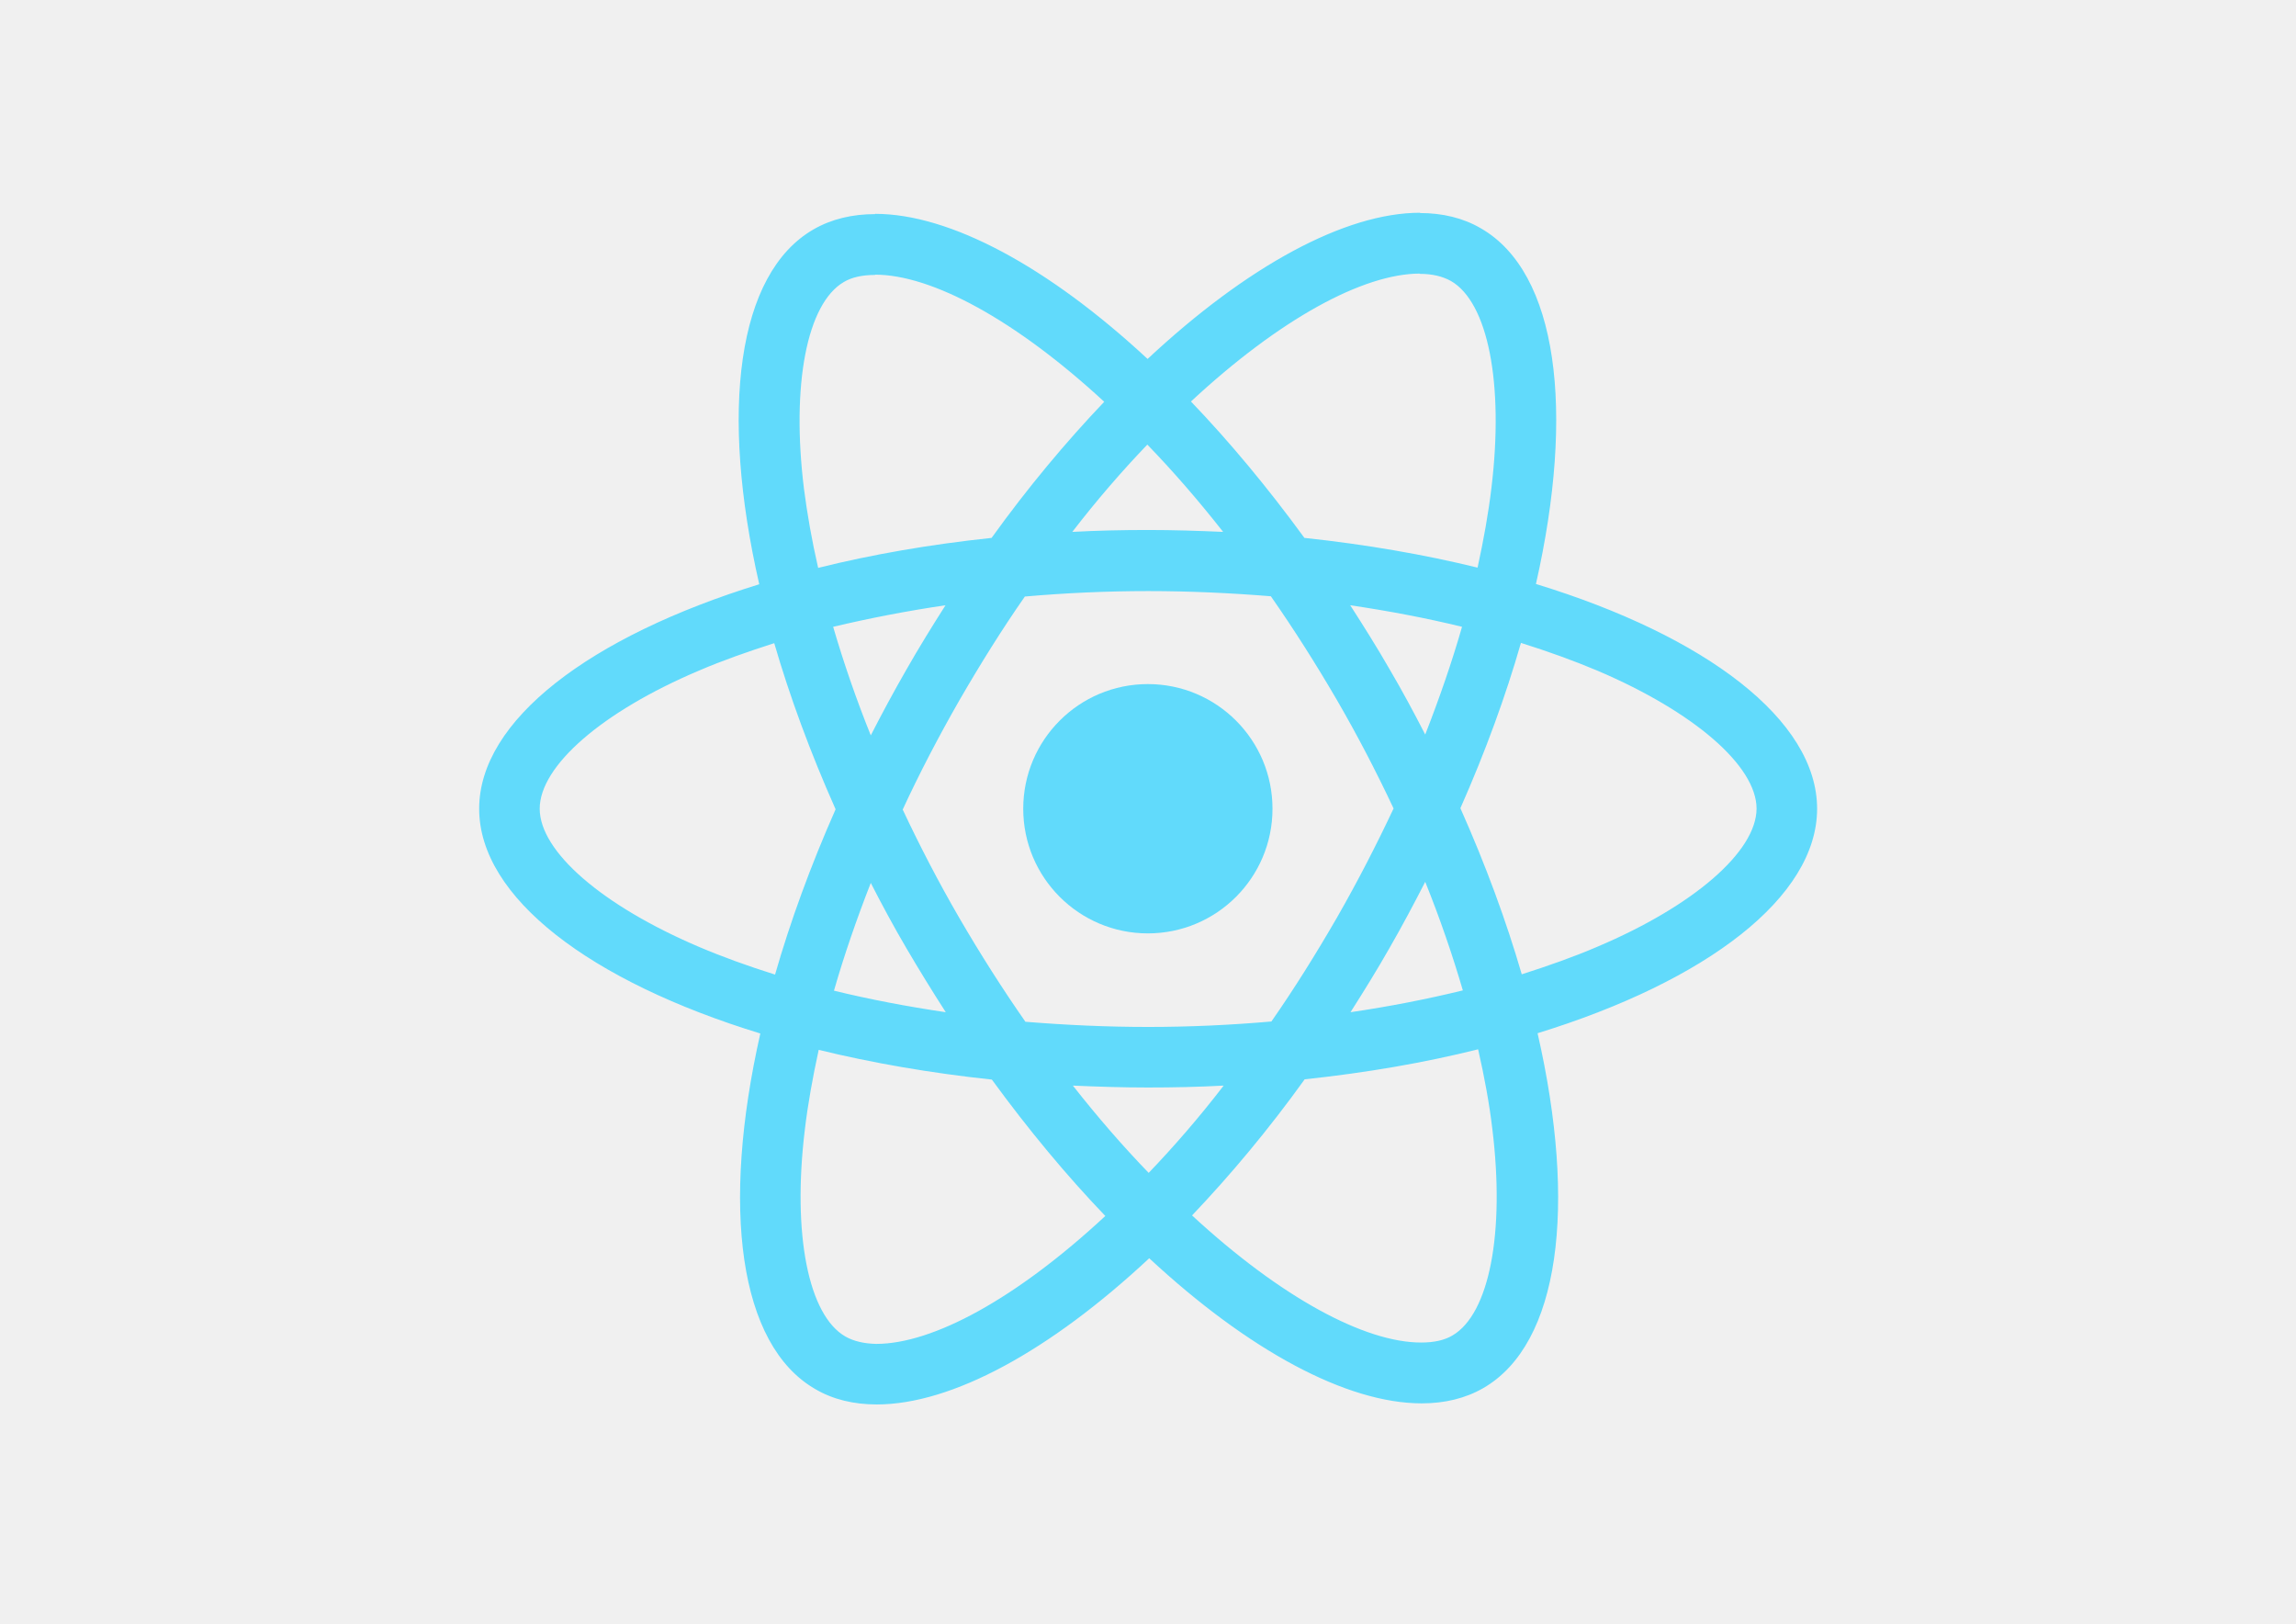
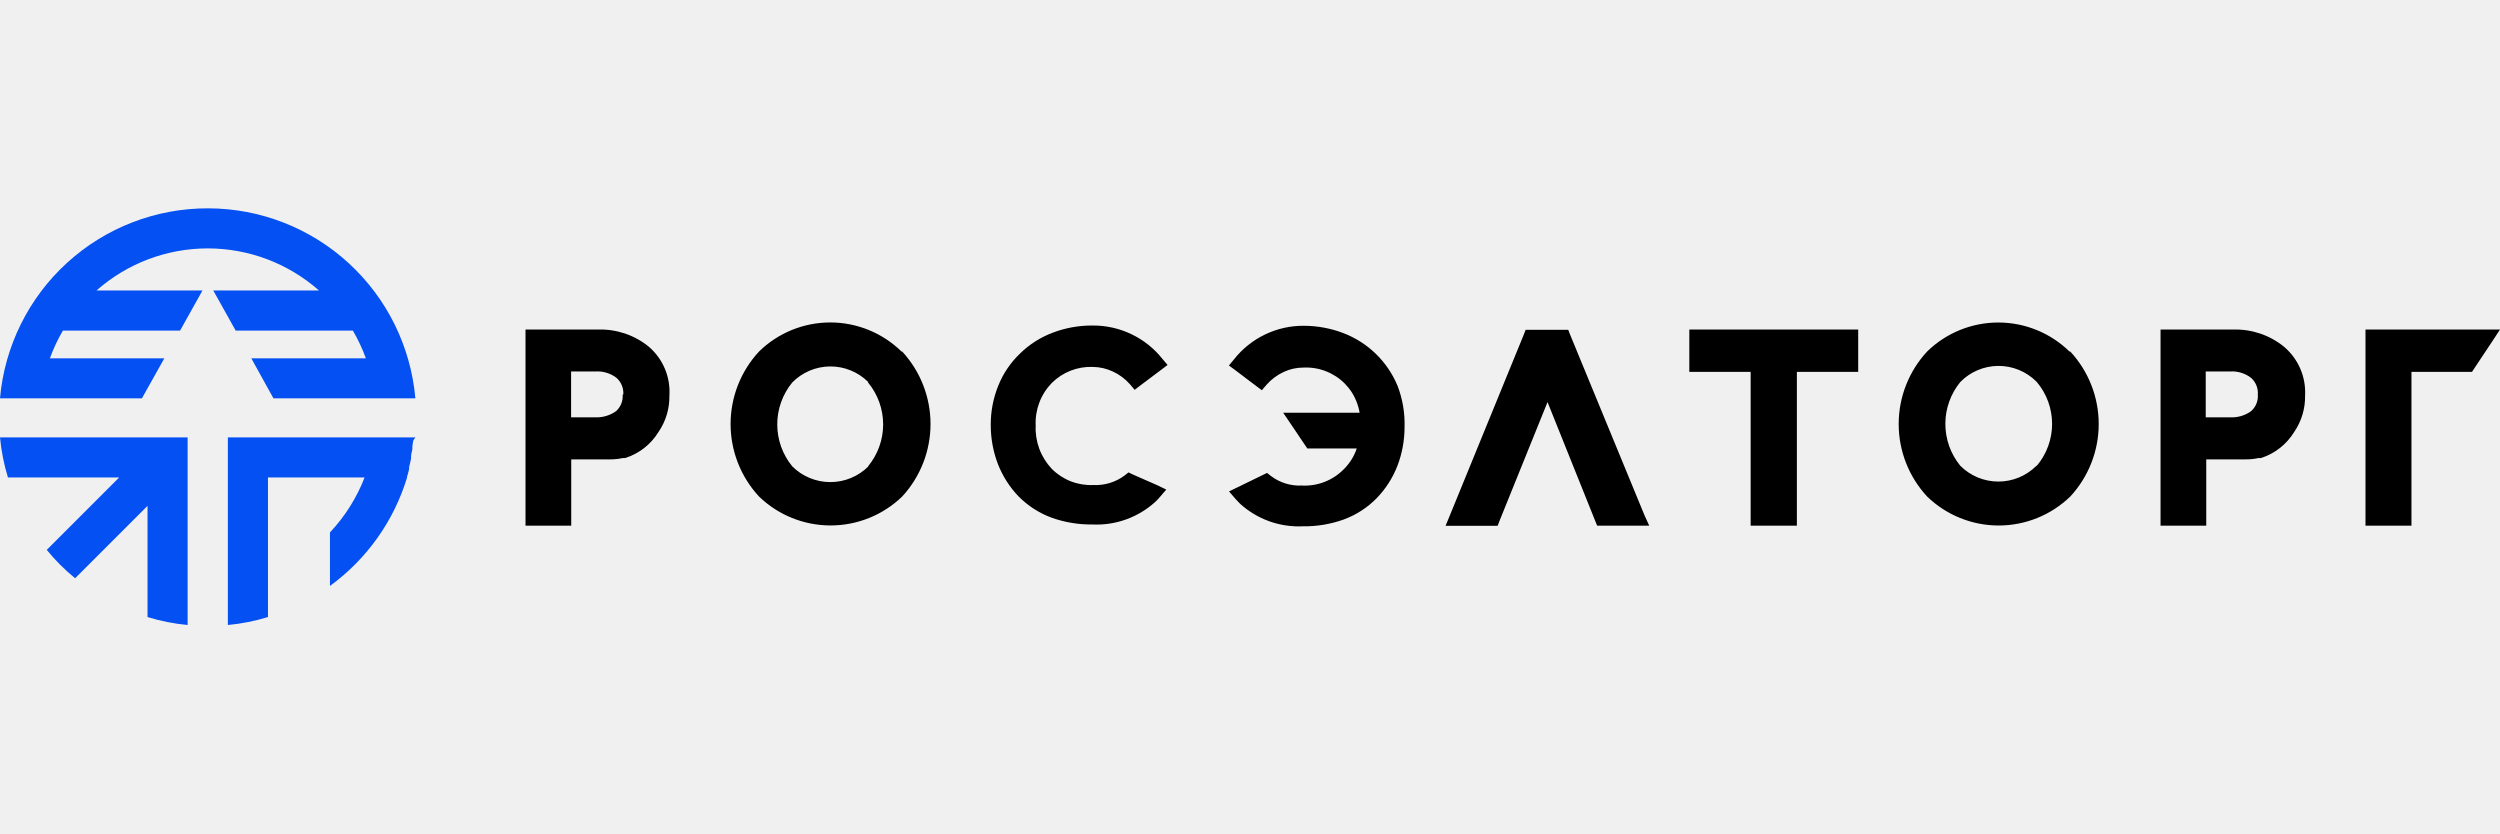
- <svg xmlns="http://www.w3.org/2000/svg" viewBox="0 0 841.9 595.3">
-   <g fill="#61DAFB">
-     <path d="M666.3 296.5c0-32.5-40.7-63.3-103.1-82.4 14.4-63.6 8-114.2-20.2-130.4-6.5-3.8-14.1-5.6-22.4-5.6v22.3c4.6 0 8.3.9 11.4 2.6 13.6 7.8 19.5 37.5 14.9 75.7-1.1 9.4-2.9 19.3-5.1 29.4-19.6-4.8-41-8.5-63.5-10.9-13.5-18.5-27.5-35.3-41.6-50 32.6-30.3 63.2-46.9 84-46.9V78c-27.5 0-63.5 19.6-99.9 53.6-36.4-33.8-72.4-53.2-99.9-53.2v22.3c20.7 0 51.4 16.5 84 46.6-14 14.7-28 31.4-41.3 49.9-22.6 2.4-44 6.1-63.6 11-2.3-10-4-19.7-5.2-29-4.7-38.2 1.1-67.9 14.6-75.8 3-1.8 6.9-2.6 11.5-2.6V78.5c-8.4 0-16 1.8-22.6 5.6-28.1 16.2-34.4 66.7-19.9 130.1-62.2 19.2-102.7 49.9-102.7 82.3 0 32.5 40.7 63.3 103.1 82.4-14.4 63.6-8 114.2 20.2 130.4 6.5 3.8 14.1 5.6 22.5 5.6 27.5 0 63.5-19.6 99.9-53.6 36.4 33.8 72.4 53.2 99.9 53.2 8.4 0 16-1.8 22.6-5.6 28.1-16.2 34.4-66.7 19.9-130.1 62-19.1 102.5-49.9 102.5-82.3zm-130.2-66.7c-3.7 12.9-8.3 26.2-13.5 39.5-4.1-8-8.4-16-13.1-24-4.6-8-9.5-15.8-14.4-23.4 14.2 2.1 27.9 4.7 41 7.9zm-45.8 106.5c-7.8 13.5-15.8 26.3-24.1 38.2-14.9 1.3-30 2-45.2 2-15.1 0-30.2-.7-45-1.9-8.3-11.9-16.4-24.6-24.2-38-7.6-13.1-14.5-26.4-20.8-39.8 6.2-13.4 13.2-26.8 20.7-39.9 7.8-13.5 15.8-26.3 24.1-38.2 14.9-1.3 30-2 45.2-2 15.1 0 30.2.7 45 1.9 8.3 11.9 16.4 24.6 24.2 38 7.6 13.1 14.5 26.4 20.8 39.8-6.3 13.4-13.2 26.8-20.7 39.9zm32.3-13c5.4 13.4 10 26.8 13.8 39.8-13.1 3.2-26.9 5.9-41.2 8 4.9-7.7 9.8-15.6 14.4-23.7 4.6-8 8.9-16.1 13-24.1zM421.2 430c-9.3-9.6-18.6-20.3-27.8-32 9 .4 18.2.7 27.5.7 9.4 0 18.7-.2 27.8-.7-9 11.7-18.3 22.4-27.5 32zm-74.4-58.9c-14.2-2.1-27.9-4.7-41-7.9 3.7-12.9 8.3-26.2 13.5-39.5 4.1 8 8.4 16 13.1 24 4.7 8 9.5 15.8 14.4 23.4zM420.7 163c9.3 9.6 18.6 20.3 27.8 32-9-.4-18.2-.7-27.5-.7-9.4 0-18.7.2-27.8.7 9-11.7 18.3-22.4 27.5-32zm-74 58.9c-4.9 7.7-9.8 15.6-14.4 23.7-4.6 8-8.9 16-13 24-5.4-13.4-10-26.8-13.8-39.8 13.1-3.1 26.9-5.8 41.2-7.9zm-90.5 125.2c-35.4-15.1-58.3-34.9-58.3-50.6 0-15.7 22.9-35.6 58.3-50.6 8.6-3.7 18-7 27.7-10.1 5.7 19.6 13.2 40 22.5 60.9-9.2 20.8-16.6 41.1-22.2 60.6-9.9-3.1-19.3-6.5-28-10.2zM310 490c-13.6-7.8-19.5-37.5-14.9-75.7 1.1-9.4 2.9-19.3 5.1-29.4 19.6 4.8 41 8.5 63.5 10.9 13.5 18.5 27.5 35.3 41.6 50-32.6 30.3-63.2 46.9-84 46.9-4.5-.1-8.3-1-11.3-2.7zm237.2-76.2c4.7 38.2-1.1 67.9-14.6 75.8-3 1.8-6.9 2.6-11.5 2.6-20.7 0-51.4-16.5-84-46.6 14-14.7 28-31.4 41.3-49.9 22.6-2.4 44-6.1 63.6-11 2.3 10.1 4.1 19.8 5.2 29.1zm38.5-66.7c-8.6 3.7-18 7-27.7 10.1-5.7-19.6-13.2-40-22.5-60.9 9.2-20.8 16.6-41.1 22.2-60.6 9.9 3.1 19.3 6.5 28.1 10.2 35.4 15.1 58.3 34.9 58.3 50.6-.1 15.7-23 35.6-58.4 50.6zM320.8 78.4z" />
-     <circle cx="420.9" cy="296.5" r="45.7" />
-     <path d="M520.5 78.1z" />
+ <svg xmlns="http://www.w3.org/2000/svg" width="150" height="50" viewBox="0 0 192 32" fill="none">
+   <g clip-path="url(#clip0_14_213)">
+     <path d="M49.82 10.62C48.724 9.729 47.342 9.263 45.93 9.31H40.36V24.37H43.87V19.28H46.87C47.189 19.281 47.508 19.248 47.82 19.18H48C49.071 18.847 49.984 18.137 50.57 17.18C51.136 16.357 51.429 15.378 51.41 14.38C51.455 13.673 51.335 12.965 51.059 12.312C50.783 11.659 50.359 11.08 49.82 10.62ZM47.82 14.3C47.839 14.538 47.803 14.778 47.715 15C47.627 15.222 47.488 15.42 47.31 15.58C46.835 15.916 46.261 16.081 45.68 16.05H43.86V12.53H45.72C46.3 12.49 46.875 12.661 47.34 13.01C47.522 13.17 47.664 13.369 47.756 13.593C47.848 13.817 47.887 14.059 47.87 14.3H47.82ZM175.4 10.62C174.3 9.729 172.915 9.264 171.5 9.31H165.93V24.37H169.44V19.28H172.44C172.776 19.285 173.112 19.252 173.44 19.18H173.63C174.697 18.844 175.606 18.134 176.19 17.18C176.756 16.357 177.049 15.378 177.03 14.38C177.069 13.67 176.942 12.96 176.659 12.307C176.376 11.655 175.945 11.077 175.4 10.62ZM173.4 14.3C173.42 14.539 173.383 14.78 173.293 15.002C173.202 15.224 173.061 15.422 172.88 15.58C172.41 15.917 171.838 16.083 171.26 16.05H169.4V12.53H171.26C171.837 12.489 172.41 12.66 172.87 13.01C173.054 13.168 173.197 13.367 173.289 13.592C173.381 13.816 173.419 14.058 173.4 14.3ZM69.24 11C67.778 9.567 65.812 8.764 63.765 8.764C61.718 8.764 59.752 9.567 58.29 11C56.888 12.514 56.109 14.502 56.109 16.565C56.109 18.628 56.888 20.616 58.29 22.13C59.765 23.557 61.737 24.355 63.79 24.355C65.843 24.355 67.815 23.557 69.29 22.13C70.688 20.614 71.464 18.627 71.464 16.565C71.464 14.503 70.688 12.516 69.29 11H69.24ZM66.7 19.81C66.316 20.195 65.859 20.501 65.356 20.709C64.853 20.918 64.314 21.025 63.77 21.025C63.226 21.025 62.687 20.918 62.184 20.709C61.681 20.501 61.224 20.195 60.84 19.81C60.098 18.903 59.693 17.767 59.693 16.595C59.693 15.423 60.098 14.287 60.84 13.38C61.219 12.992 61.67 12.684 62.169 12.471C62.667 12.259 63.203 12.147 63.745 12.142C64.286 12.138 64.824 12.24 65.326 12.444C65.828 12.648 66.285 12.949 66.67 13.33V13.38C67.417 14.285 67.826 15.422 67.826 16.595C67.826 17.768 67.417 18.905 66.67 19.81H66.7ZM158.94 11C157.479 9.57 155.515 8.769 153.47 8.769C151.425 8.769 149.461 9.57 148 11C146.598 12.514 145.819 14.502 145.819 16.565C145.819 18.628 146.598 20.616 148 22.13C149.474 23.559 151.447 24.359 153.5 24.359C155.553 24.359 157.526 23.559 159 22.13C160.402 20.616 161.181 18.628 161.181 16.565C161.181 14.502 160.402 12.514 159 11H158.94ZM156.4 19.77C156.016 20.155 155.56 20.46 155.059 20.669C154.557 20.877 154.018 20.984 153.475 20.984C152.932 20.984 152.393 20.877 151.891 20.669C151.39 20.46 150.934 20.155 150.55 19.77C149.808 18.863 149.403 17.727 149.403 16.555C149.403 15.383 149.808 14.247 150.55 13.34C150.929 12.952 151.38 12.643 151.879 12.431C152.377 12.219 152.913 12.107 153.455 12.102C153.996 12.098 154.534 12.2 155.036 12.404C155.538 12.608 155.995 12.909 156.38 13.29L156.43 13.34C157.186 14.241 157.601 15.379 157.601 16.555C157.601 17.731 157.186 18.869 156.43 19.77H156.4ZM190.92 9.31H181.67V24.37H185.2V12.56H189.85L190.02 12.3L191.41 10.21L192 9.31H190.92ZM142.11 9.31H129.74V12.56H134.45V24.37H138V12.56H142.71V9.31H142.11ZM87 20.44L86.67 20.28L86.38 20.51C85.688 21.03 84.835 21.292 83.97 21.25C83.379 21.277 82.789 21.18 82.237 20.965C81.686 20.749 81.186 20.421 80.77 20C80.353 19.557 80.029 19.035 79.818 18.465C79.607 17.895 79.512 17.288 79.54 16.68C79.512 16.081 79.606 15.483 79.818 14.923C80.029 14.362 80.353 13.851 80.77 13.42C81.184 13.005 81.679 12.681 82.225 12.467C82.77 12.254 83.355 12.156 83.94 12.18C84.458 12.187 84.969 12.303 85.44 12.52C85.956 12.754 86.416 13.095 86.79 13.52L87.14 13.94L87.57 13.61L89.18 12.4L89.67 12.03L89.28 11.57C88.639 10.761 87.823 10.109 86.892 9.664C85.962 9.219 84.942 8.992 83.91 9C82.865 8.992 81.827 9.179 80.85 9.55C79.911 9.903 79.056 10.448 78.34 11.15C77.606 11.849 77.033 12.698 76.66 13.64C76.276 14.593 76.083 15.612 76.09 16.64C76.087 17.665 76.273 18.683 76.64 19.64C77.003 20.571 77.547 21.42 78.24 22.14C78.948 22.849 79.801 23.399 80.74 23.75C81.753 24.114 82.823 24.294 83.9 24.28C84.78 24.322 85.659 24.189 86.488 23.891C87.317 23.592 88.079 23.133 88.73 22.54C88.854 22.424 88.971 22.3 89.08 22.17L89.57 21.6L88.89 21.27L87 20.44ZM107.34 13.65C106.957 12.718 106.386 11.876 105.664 11.174C104.941 10.472 104.082 9.926 103.14 9.57C102.181 9.209 101.165 9.022 100.14 9.02C99.107 9.012 98.087 9.24 97.156 9.688C96.225 10.135 95.409 10.789 94.77 11.6L94.38 12.07L94.87 12.43L96.47 13.64L96.91 13.97L97.26 13.56C97.631 13.136 98.088 12.795 98.6 12.56C99.07 12.342 99.582 12.229 100.1 12.23C100.687 12.201 101.273 12.295 101.821 12.507C102.369 12.719 102.866 13.043 103.28 13.46L103.6 13.82C103.618 13.868 103.649 13.909 103.69 13.94C104.062 14.464 104.312 15.066 104.42 15.7H98.55L99.16 16.6L100.23 18.19L100.4 18.44H104.2C103.997 19.044 103.654 19.593 103.2 20.04C102.785 20.462 102.285 20.792 101.734 21.007C101.182 21.223 100.591 21.319 100 21.29C99.138 21.335 98.287 21.073 97.6 20.55L97.31 20.32L96.98 20.48L95.07 21.41L94.39 21.74L94.88 22.31C95 22.45 95.12 22.56 95.23 22.68C95.881 23.273 96.643 23.732 97.472 24.031C98.3 24.329 99.18 24.462 100.06 24.42C101.137 24.435 102.207 24.256 103.22 23.89C104.157 23.541 105.007 22.992 105.71 22.28C106.409 21.563 106.957 20.713 107.32 19.78C107.687 18.823 107.873 17.805 107.87 16.78C107.9 15.712 107.72 14.649 107.34 13.65ZM126.3 23.58L120.58 9.69L120.44 9.33H117.17L117.03 9.69L111.35 23.58L111.02 24.38H115.02L115.16 24.01L118.85 14.88L122.51 24L122.66 24.37H126.66L126.3 23.58Z" fill="black" />
+     <path d="M14.41 17.59H0C0.098 18.635 0.302 19.667 0.61 20.67H9.15L3.59 26.23C4.24 27.03 4.97 27.76 5.77 28.41L11.33 22.85V31.39C12.333 31.698 13.365 31.902 14.41 32V17.59ZM31.91 17.59H17.5V32C18.545 31.902 19.577 31.698 20.58 31.39V20.67H28C27.394 22.235 26.491 23.668 25.34 24.89V29C28.165 26.944 30.244 24.023 31.26 20.68V20.62C31.32 20.43 31.37 20.23 31.42 20.03C31.423 19.977 31.423 19.923 31.42 19.87C31.48 19.65 31.52 19.44 31.57 19.23V19.05C31.57 18.87 31.64 18.69 31.67 18.5C31.666 18.447 31.666 18.393 31.67 18.34C31.67 18.17 31.72 18 31.74 17.83C31.789 17.745 31.846 17.665 31.91 17.59ZM16 -8.8197e-07C11.99 -0.016 8.12 1.475 5.157 4.177C2.194 6.879 0.353 10.595 0 14.59H10.9L12.62 11.52H3.83C4.098 10.781 4.433 10.068 4.83 9.39H13.83L15.55 6.31H7.41C9.769 4.227 12.808 3.077 15.955 3.077C19.102 3.077 22.141 4.227 24.5 6.31H16.38L18.1 9.39H27.1C27.497 10.069 27.831 10.781 28.1 11.52H19.3L21 14.59H31.9C31.548 10.613 29.722 6.911 26.78 4.211C23.838 1.511 19.993 0.009 16 -8.8197e-07Z" fill="#0450F2" />
  </g>
+   <defs>
+     <clipPath id="clip0_14_213">
+       <rect width="192" height="32" fill="white" />
+     </clipPath>
+   </defs>
</svg>
